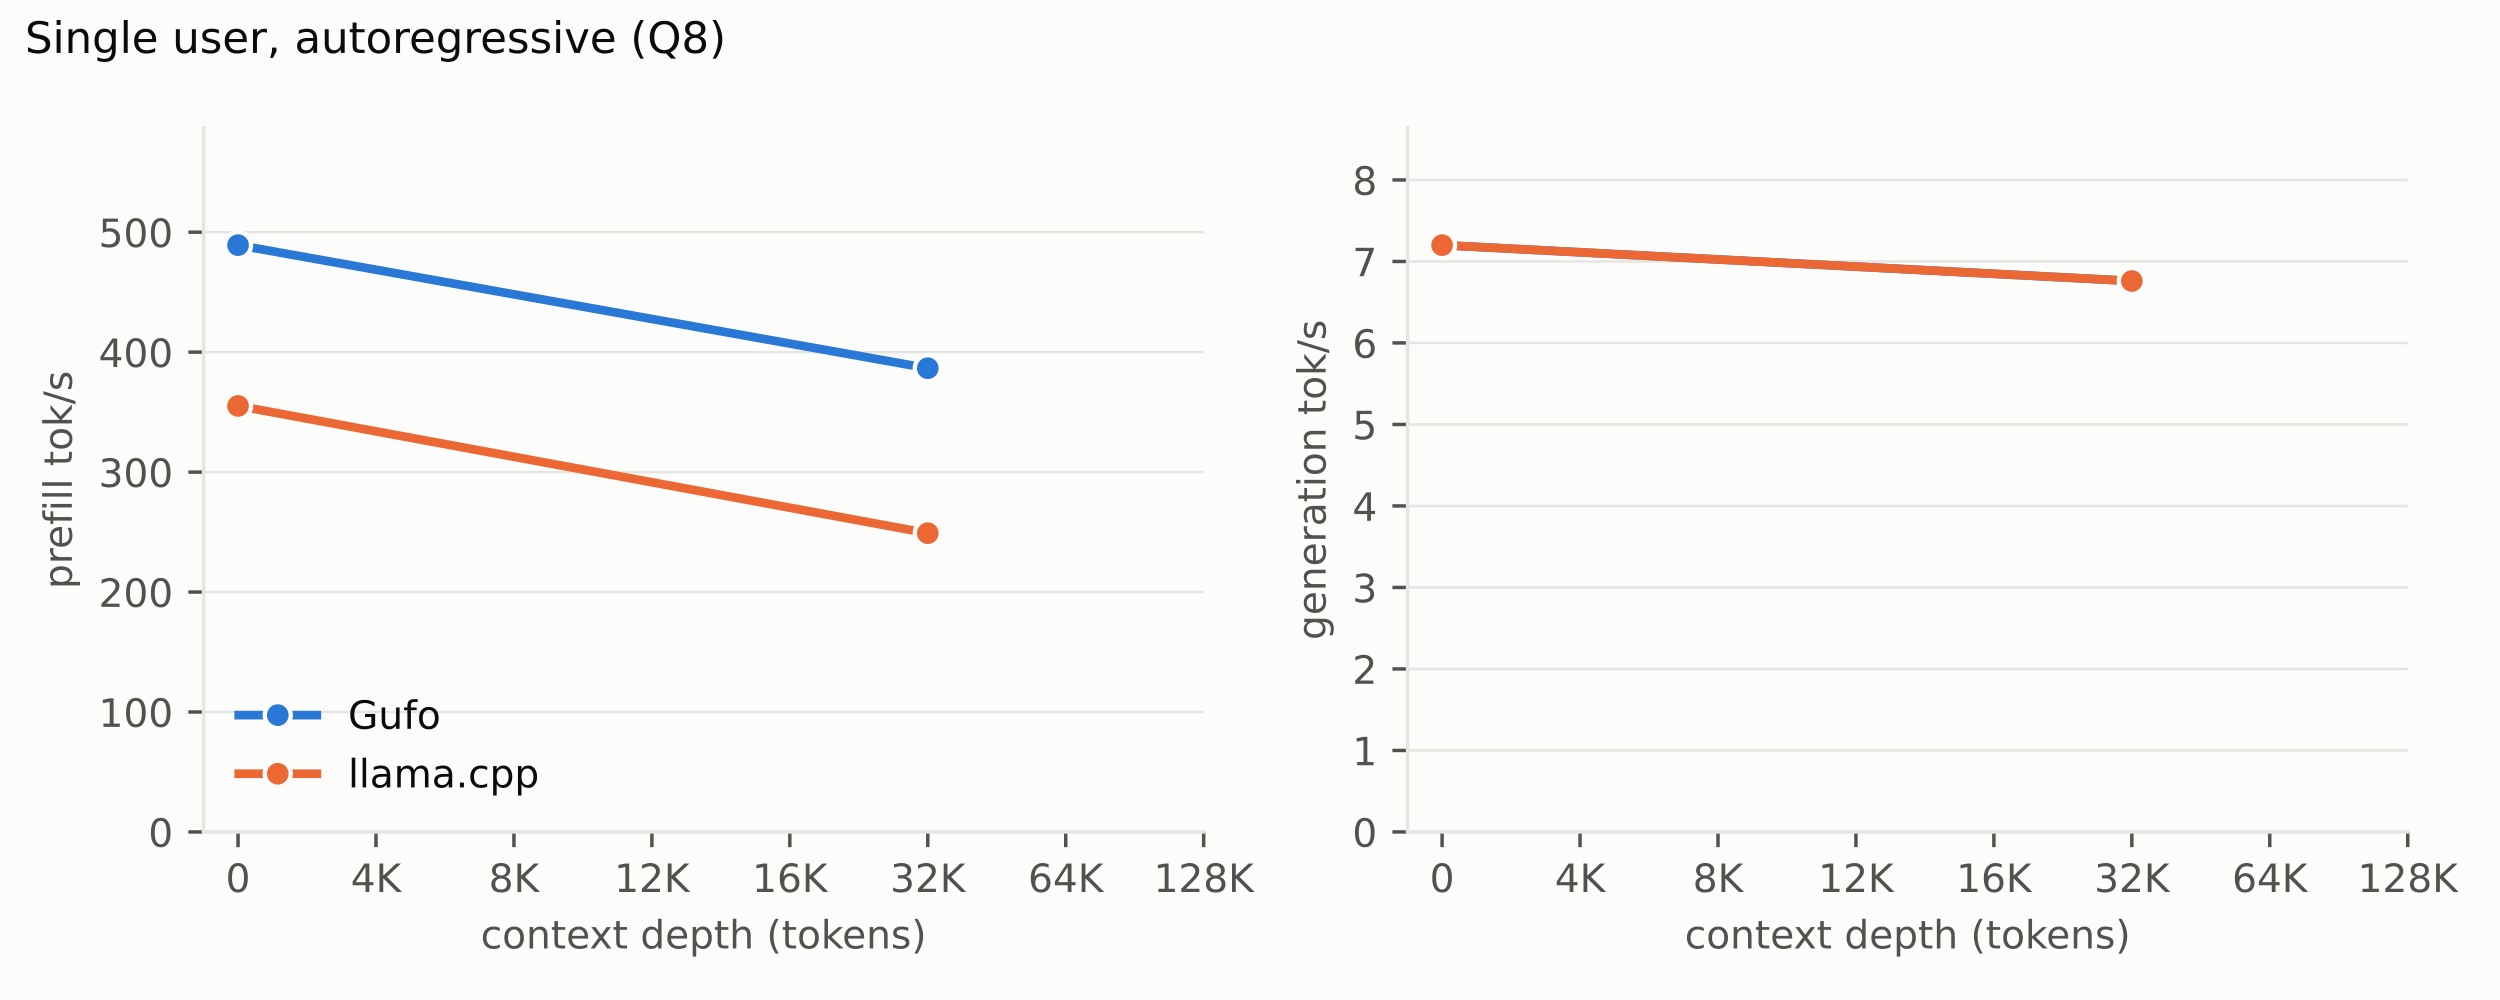
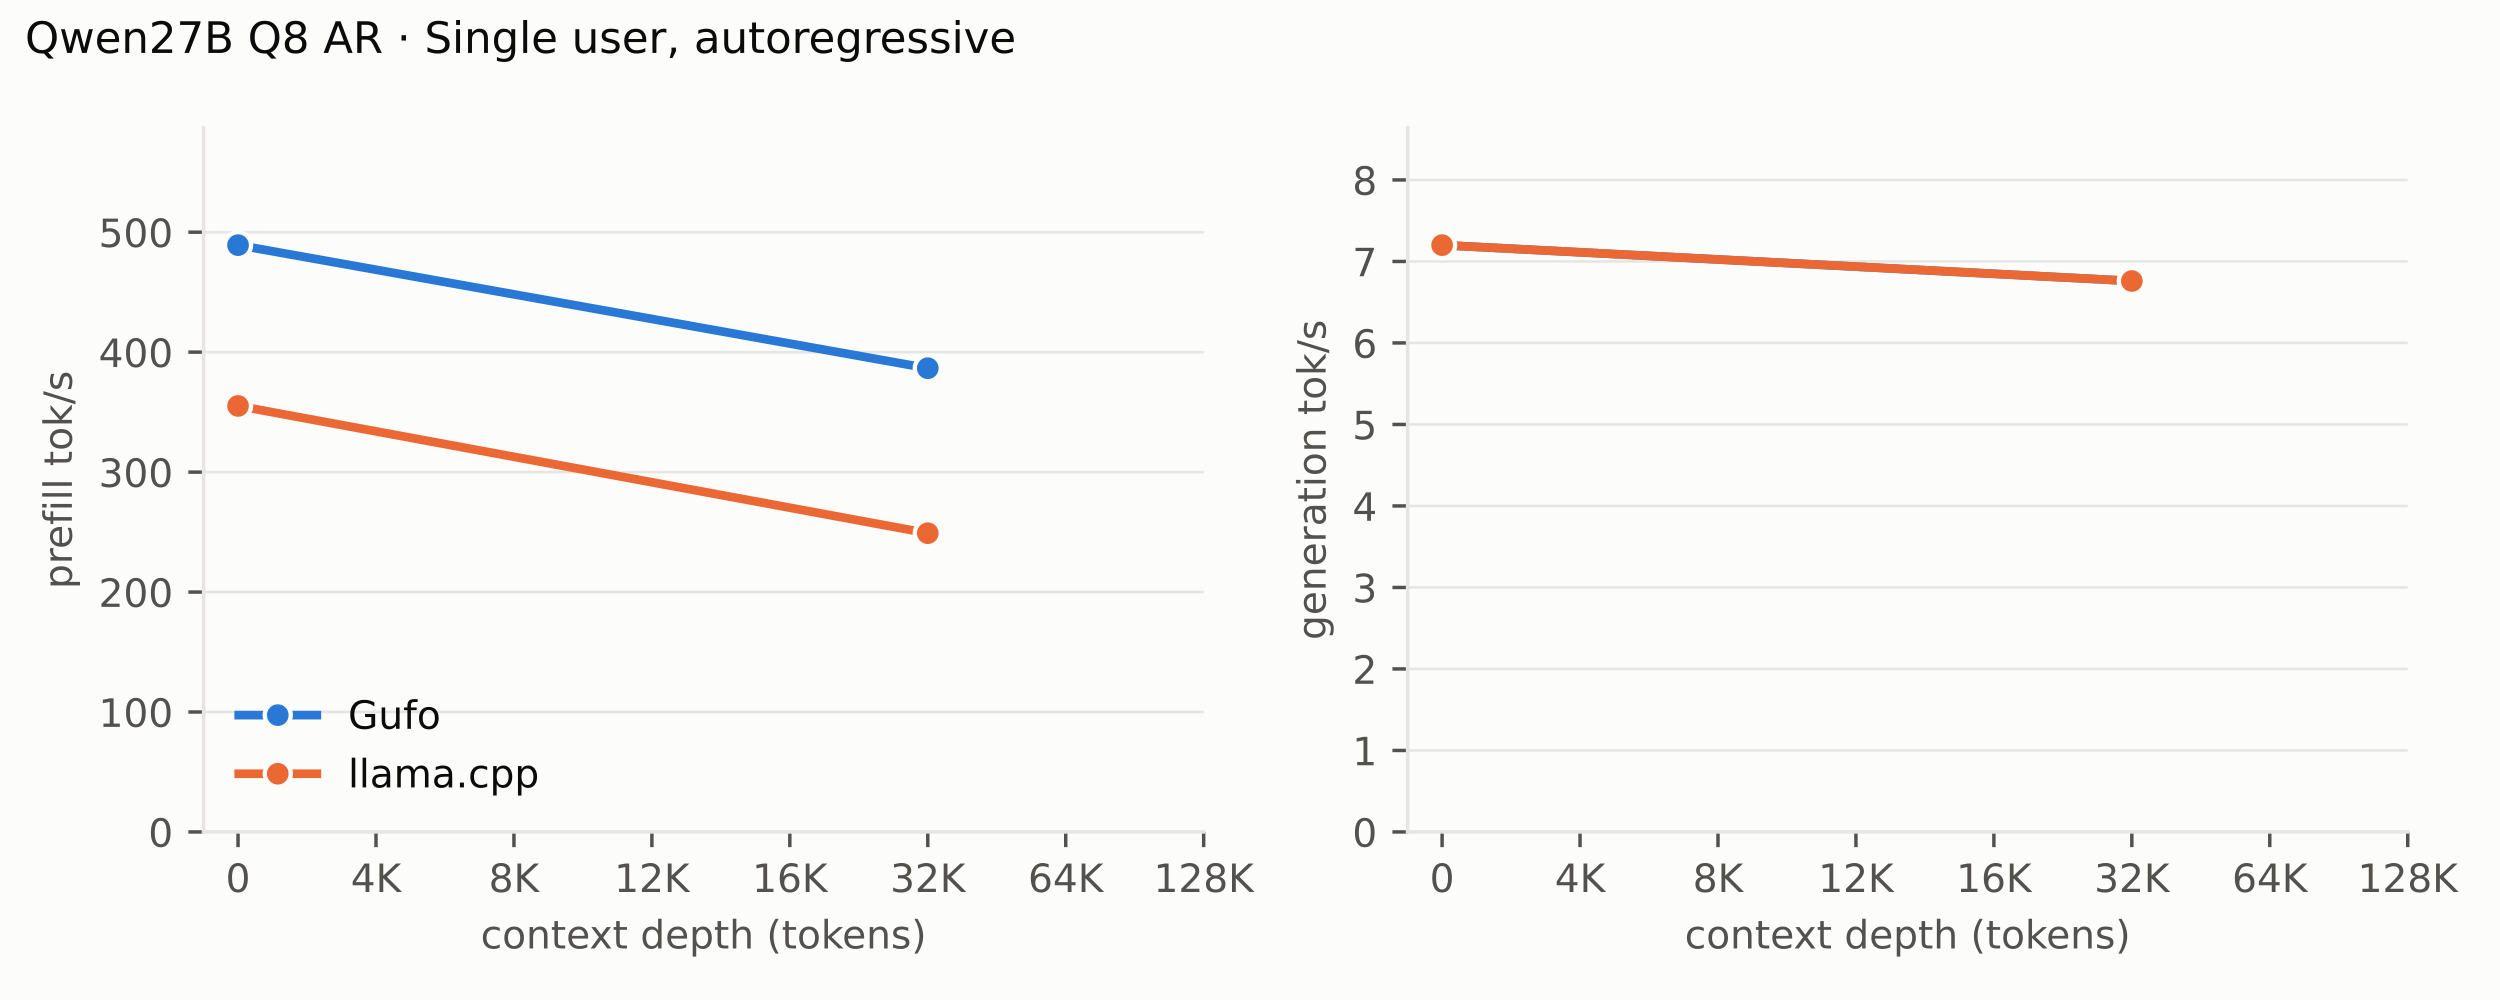
<svg xmlns="http://www.w3.org/2000/svg" xmlns:xlink="http://www.w3.org/1999/xlink" width="576pt" height="230.4pt" viewBox="0 0 576 230.4" version="1.1">
  <defs>
    <style type="text/css">*{stroke-linejoin: round; stroke-linecap: butt}</style>
  </defs>
  <g id="figure_1">
    <g id="patch_1">
      <path d="M 0 230.4 L 576 230.4 L 576 0 L 0 0 z " style="fill: #fcfcfb" />
    </g>
    <g id="axes_1">
      <g id="patch_2">
        <path d="M 46.899 191.679 L 277.326 191.679 L 277.326 29.441 L 46.899 29.441 z " style="fill: #fcfcfb" />
      </g>
      <g id="matplotlib.axis_1">
        <g id="xtick_1">
          <g id="line2d_1">
            <defs>
              <path id="m1ebf051f68" d="M 0 0 L 0 3.5 " style="stroke: #52514e; stroke-width: 0.8" />
            </defs>
            <g>
              <use xlink:href="#m1ebf051f68" x="54.845" y="191.679" style="fill: #52514e; stroke: #52514e; stroke-width: 0.8" />
            </g>
          </g>
          <g id="text_1">
            <text style="font-size: 9px; font-family: 'DejaVu Sans', 'Bitstream Vera Sans', 'Computer Modern Sans Serif', 'Lucida Grande', 'Verdana', 'Geneva', 'Lucid', 'Arial', 'Helvetica', 'Avant Garde', sans-serif; text-anchor: middle; fill: #52514e" x="54.845" y="205.517" transform="rotate(-0 54.84519 205.5172)">0</text>
          </g>
        </g>
        <g id="xtick_2">
          <g id="line2d_2">
            <g>
              <use xlink:href="#m1ebf051f68" x="86.628" y="191.679" style="fill: #52514e; stroke: #52514e; stroke-width: 0.8" />
            </g>
          </g>
          <g id="text_2">
            <text style="font-size: 9px; font-family: 'DejaVu Sans', 'Bitstream Vera Sans', 'Computer Modern Sans Serif', 'Lucida Grande', 'Verdana', 'Geneva', 'Lucid', 'Arial', 'Helvetica', 'Avant Garde', sans-serif; text-anchor: middle; fill: #52514e" x="86.628" y="205.517" transform="rotate(-0 86.62814 205.5172)">4K</text>
          </g>
        </g>
        <g id="xtick_3">
          <g id="line2d_3">
            <g>
              <use xlink:href="#m1ebf051f68" x="118.411" y="191.679" style="fill: #52514e; stroke: #52514e; stroke-width: 0.8" />
            </g>
          </g>
          <g id="text_3">
            <text style="font-size: 9px; font-family: 'DejaVu Sans', 'Bitstream Vera Sans', 'Computer Modern Sans Serif', 'Lucida Grande', 'Verdana', 'Geneva', 'Lucid', 'Arial', 'Helvetica', 'Avant Garde', sans-serif; text-anchor: middle; fill: #52514e" x="118.411" y="205.517" transform="rotate(-0 118.4111 205.5172)">8K</text>
          </g>
        </g>
        <g id="xtick_4">
          <g id="line2d_4">
            <g>
              <use xlink:href="#m1ebf051f68" x="150.194" y="191.679" style="fill: #52514e; stroke: #52514e; stroke-width: 0.8" />
            </g>
          </g>
          <g id="text_4">
            <text style="font-size: 9px; font-family: 'DejaVu Sans', 'Bitstream Vera Sans', 'Computer Modern Sans Serif', 'Lucida Grande', 'Verdana', 'Geneva', 'Lucid', 'Arial', 'Helvetica', 'Avant Garde', sans-serif; text-anchor: middle; fill: #52514e" x="150.194" y="205.517" transform="rotate(-0 150.194 205.5172)">12K</text>
          </g>
        </g>
        <g id="xtick_5">
          <g id="line2d_5">
            <g>
              <use xlink:href="#m1ebf051f68" x="181.977" y="191.679" style="fill: #52514e; stroke: #52514e; stroke-width: 0.8" />
            </g>
          </g>
          <g id="text_5">
            <text style="font-size: 9px; font-family: 'DejaVu Sans', 'Bitstream Vera Sans', 'Computer Modern Sans Serif', 'Lucida Grande', 'Verdana', 'Geneva', 'Lucid', 'Arial', 'Helvetica', 'Avant Garde', sans-serif; text-anchor: middle; fill: #52514e" x="181.977" y="205.517" transform="rotate(-0 181.977 205.5172)">16K</text>
          </g>
        </g>
        <g id="xtick_6">
          <g id="line2d_6">
            <g>
              <use xlink:href="#m1ebf051f68" x="213.76" y="191.679" style="fill: #52514e; stroke: #52514e; stroke-width: 0.8" />
            </g>
          </g>
          <g id="text_6">
            <text style="font-size: 9px; font-family: 'DejaVu Sans', 'Bitstream Vera Sans', 'Computer Modern Sans Serif', 'Lucida Grande', 'Verdana', 'Geneva', 'Lucid', 'Arial', 'Helvetica', 'Avant Garde', sans-serif; text-anchor: middle; fill: #52514e" x="213.76" y="205.517" transform="rotate(-0 213.76 205.5172)">32K</text>
          </g>
        </g>
        <g id="xtick_7">
          <g id="line2d_7">
            <g>
              <use xlink:href="#m1ebf051f68" x="245.543" y="191.679" style="fill: #52514e; stroke: #52514e; stroke-width: 0.8" />
            </g>
          </g>
          <g id="text_7">
            <text style="font-size: 9px; font-family: 'DejaVu Sans', 'Bitstream Vera Sans', 'Computer Modern Sans Serif', 'Lucida Grande', 'Verdana', 'Geneva', 'Lucid', 'Arial', 'Helvetica', 'Avant Garde', sans-serif; text-anchor: middle; fill: #52514e" x="245.543" y="205.517" transform="rotate(-0 245.5429 205.5172)">64K</text>
          </g>
        </g>
        <g id="xtick_8">
          <g id="line2d_8">
            <g>
              <use xlink:href="#m1ebf051f68" x="277.326" y="191.679" style="fill: #52514e; stroke: #52514e; stroke-width: 0.8" />
            </g>
          </g>
          <g id="text_8">
            <text style="font-size: 9px; font-family: 'DejaVu Sans', 'Bitstream Vera Sans', 'Computer Modern Sans Serif', 'Lucida Grande', 'Verdana', 'Geneva', 'Lucid', 'Arial', 'Helvetica', 'Avant Garde', sans-serif; text-anchor: middle; fill: #52514e" x="277.326" y="205.517" transform="rotate(-0 277.3259 205.5172)">128K</text>
          </g>
        </g>
        <g id="text_9">
          <text style="font-size: 9px; font-family: 'DejaVu Sans', 'Bitstream Vera Sans', 'Computer Modern Sans Serif', 'Lucida Grande', 'Verdana', 'Geneva', 'Lucid', 'Arial', 'Helvetica', 'Avant Garde', sans-serif; text-anchor: middle; fill: #52514e" x="162.113" y="218.518" transform="rotate(-0 162.1127 218.5179)">context depth (tokens)</text>
        </g>
      </g>
      <g id="matplotlib.axis_2">
        <g id="ytick_1">
          <g id="line2d_9">
            <path d="M 46.899 191.679 L 277.326 191.679 " clip-path="url(#pd876394976)" style="fill: none; stroke: #e6e5e1; stroke-width: 0.6; stroke-linecap: square" />
          </g>
          <g id="line2d_10">
            <defs>
              <path id="m680e5b1e24" d="M 0 0 L -3.5 0 " style="stroke: #52514e; stroke-width: 0.8" />
            </defs>
            <g>
              <use xlink:href="#m680e5b1e24" x="46.899" y="191.679" style="fill: #52514e; stroke: #52514e; stroke-width: 0.8" />
            </g>
          </g>
          <g id="text_10">
            <text style="font-size: 9px; font-family: 'DejaVu Sans', 'Bitstream Vera Sans', 'Computer Modern Sans Serif', 'Lucida Grande', 'Verdana', 'Geneva', 'Lucid', 'Arial', 'Helvetica', 'Avant Garde', sans-serif; text-anchor: end; fill: #52514e" x="39.899" y="195.098" transform="rotate(-0 39.89945 195.0982)">0</text>
          </g>
        </g>
        <g id="ytick_2">
          <g id="line2d_11">
            <path d="M 46.899 164.044 L 277.326 164.044 " clip-path="url(#pd876394976)" style="fill: none; stroke: #e6e5e1; stroke-width: 0.6; stroke-linecap: square" />
          </g>
          <g id="line2d_12">
            <g>
              <use xlink:href="#m680e5b1e24" x="46.899" y="164.044" style="fill: #52514e; stroke: #52514e; stroke-width: 0.8" />
            </g>
          </g>
          <g id="text_11">
            <text style="font-size: 9px; font-family: 'DejaVu Sans', 'Bitstream Vera Sans', 'Computer Modern Sans Serif', 'Lucida Grande', 'Verdana', 'Geneva', 'Lucid', 'Arial', 'Helvetica', 'Avant Garde', sans-serif; text-anchor: end; fill: #52514e" x="39.899" y="167.463" transform="rotate(-0 39.89945 167.4627)">100</text>
          </g>
        </g>
        <g id="ytick_3">
          <g id="line2d_13">
            <path d="M 46.899 136.408 L 277.326 136.408 " clip-path="url(#pd876394976)" style="fill: none; stroke: #e6e5e1; stroke-width: 0.6; stroke-linecap: square" />
          </g>
          <g id="line2d_14">
            <g>
              <use xlink:href="#m680e5b1e24" x="46.899" y="136.408" style="fill: #52514e; stroke: #52514e; stroke-width: 0.8" />
            </g>
          </g>
          <g id="text_12">
            <text style="font-size: 9px; font-family: 'DejaVu Sans', 'Bitstream Vera Sans', 'Computer Modern Sans Serif', 'Lucida Grande', 'Verdana', 'Geneva', 'Lucid', 'Arial', 'Helvetica', 'Avant Garde', sans-serif; text-anchor: end; fill: #52514e" x="39.899" y="139.827" transform="rotate(-0 39.89945 139.8271)">200</text>
          </g>
        </g>
        <g id="ytick_4">
          <g id="line2d_15">
            <path d="M 46.899 108.773 L 277.326 108.773 " clip-path="url(#pd876394976)" style="fill: none; stroke: #e6e5e1; stroke-width: 0.6; stroke-linecap: square" />
          </g>
          <g id="line2d_16">
            <g>
              <use xlink:href="#m680e5b1e24" x="46.899" y="108.773" style="fill: #52514e; stroke: #52514e; stroke-width: 0.8" />
            </g>
          </g>
          <g id="text_13">
            <text style="font-size: 9px; font-family: 'DejaVu Sans', 'Bitstream Vera Sans', 'Computer Modern Sans Serif', 'Lucida Grande', 'Verdana', 'Geneva', 'Lucid', 'Arial', 'Helvetica', 'Avant Garde', sans-serif; text-anchor: end; fill: #52514e" x="39.899" y="112.192" transform="rotate(-0 39.89945 112.1915)">300</text>
          </g>
        </g>
        <g id="ytick_5">
          <g id="line2d_17">
            <path d="M 46.899 81.137 L 277.326 81.137 " clip-path="url(#pd876394976)" style="fill: none; stroke: #e6e5e1; stroke-width: 0.6; stroke-linecap: square" />
          </g>
          <g id="line2d_18">
            <g>
              <use xlink:href="#m680e5b1e24" x="46.899" y="81.137" style="fill: #52514e; stroke: #52514e; stroke-width: 0.8" />
            </g>
          </g>
          <g id="text_14">
            <text style="font-size: 9px; font-family: 'DejaVu Sans', 'Bitstream Vera Sans', 'Computer Modern Sans Serif', 'Lucida Grande', 'Verdana', 'Geneva', 'Lucid', 'Arial', 'Helvetica', 'Avant Garde', sans-serif; text-anchor: end; fill: #52514e" x="39.899" y="84.556" transform="rotate(-0 39.89945 84.55594)">400</text>
          </g>
        </g>
        <g id="ytick_6">
          <g id="line2d_19">
            <path d="M 46.899 53.501 L 277.326 53.501 " clip-path="url(#pd876394976)" style="fill: none; stroke: #e6e5e1; stroke-width: 0.6; stroke-linecap: square" />
          </g>
          <g id="line2d_20">
            <g>
              <use xlink:href="#m680e5b1e24" x="46.899" y="53.501" style="fill: #52514e; stroke: #52514e; stroke-width: 0.8" />
            </g>
          </g>
          <g id="text_15">
            <text style="font-size: 9px; font-family: 'DejaVu Sans', 'Bitstream Vera Sans', 'Computer Modern Sans Serif', 'Lucida Grande', 'Verdana', 'Geneva', 'Lucid', 'Arial', 'Helvetica', 'Avant Garde', sans-serif; text-anchor: end; fill: #52514e" x="39.899" y="56.92" transform="rotate(-0 39.89945 56.92036)">500</text>
          </g>
        </g>
        <g id="text_16">
          <text style="font-size: 9px; font-family: 'DejaVu Sans', 'Bitstream Vera Sans', 'Computer Modern Sans Serif', 'Lucida Grande', 'Verdana', 'Geneva', 'Lucid', 'Arial', 'Helvetica', 'Avant Garde', sans-serif; text-anchor: middle; fill: #52514e" x="16.559" y="110.56" transform="rotate(-90 16.55859 110.56)">prefill tok/s</text>
        </g>
      </g>
      <g id="line2d_21">
        <path d="M 54.845 56.481 L 213.76 84.837 " clip-path="url(#pd876394976)" style="fill: none; stroke: #2a78d6; stroke-width: 2; stroke-linecap: square" />
        <defs>
          <path id="m91930ba968" d="M 0 3 C 0.796 3 1.559 2.684 2.121 2.121 C 2.684 1.559 3 0.796 3 0 C 3 -0.796 2.684 -1.559 2.121 -2.121 C 1.559 -2.684 0.796 -3 0 -3 C -0.796 -3 -1.559 -2.684 -2.121 -2.121 C -2.684 -1.559 -3 -0.796 -3 0 C -3 0.796 -2.684 1.559 -2.121 2.121 C -1.559 2.684 -0.796 3 0 3 z " style="stroke: #fcfcfb" />
        </defs>
        <g clip-path="url(#pd876394976)">
          <use xlink:href="#m91930ba968" x="54.845" y="56.481" style="fill: #2a78d6; stroke: #fcfcfb" />
          <use xlink:href="#m91930ba968" x="213.76" y="84.837" style="fill: #2a78d6; stroke: #fcfcfb" />
        </g>
      </g>
      <g id="line2d_22">
        <path d="M 54.845 93.526 L 213.76 122.847 " clip-path="url(#pd876394976)" style="fill: none; stroke: #eb6834; stroke-width: 2; stroke-linecap: square" />
        <defs>
          <path id="ma0614988b8" d="M 0 3 C 0.796 3 1.559 2.684 2.121 2.121 C 2.684 1.559 3 0.796 3 0 C 3 -0.796 2.684 -1.559 2.121 -2.121 C 1.559 -2.684 0.796 -3 0 -3 C -0.796 -3 -1.559 -2.684 -2.121 -2.121 C -2.684 -1.559 -3 -0.796 -3 0 C -3 0.796 -2.684 1.559 -2.121 2.121 C -1.559 2.684 -0.796 3 0 3 z " style="stroke: #fcfcfb" />
        </defs>
        <g clip-path="url(#pd876394976)">
          <use xlink:href="#ma0614988b8" x="54.845" y="93.526" style="fill: #eb6834; stroke: #fcfcfb" />
          <use xlink:href="#ma0614988b8" x="213.76" y="122.847" style="fill: #eb6834; stroke: #fcfcfb" />
        </g>
      </g>
      <g id="patch_3">
        <path d="M 46.899 191.679 L 46.899 29.441 " style="fill: none; stroke: #e6e5e1; stroke-width: 0.8; stroke-linejoin: miter; stroke-linecap: square" />
      </g>
      <g id="patch_4">
        <path d="M 46.899 191.679 L 277.326 191.679 " style="fill: none; stroke: #e6e5e1; stroke-width: 0.8; stroke-linejoin: miter; stroke-linecap: square" />
      </g>
      <g id="legend_1">
        <g id="line2d_23">
          <path d="M 54.999 164.766 L 63.999 164.766 L 72.999 164.766 " style="fill: none; stroke: #2a78d6; stroke-width: 2; stroke-linecap: square" />
          <g>
            <use xlink:href="#m91930ba968" x="63.999" y="164.766" style="fill: #2a78d6; stroke: #fcfcfb" />
          </g>
        </g>
        <g id="text_17">
          <text style="font-size: 9px; font-family: 'DejaVu Sans', 'Bitstream Vera Sans', 'Computer Modern Sans Serif', 'Lucida Grande', 'Verdana', 'Geneva', 'Lucid', 'Arial', 'Helvetica', 'Avant Garde', sans-serif; text-anchor: start; fill: #0b0b0b" x="80.199" y="167.916" transform="rotate(-0 80.19945 167.9165)">Gufo</text>
        </g>
        <g id="line2d_24">
          <path d="M 54.999 178.267 L 63.999 178.267 L 72.999 178.267 " style="fill: none; stroke: #eb6834; stroke-width: 2; stroke-linecap: square" />
          <g>
            <use xlink:href="#ma0614988b8" x="63.999" y="178.267" style="fill: #eb6834; stroke: #fcfcfb" />
          </g>
        </g>
        <g id="text_18">
          <text style="font-size: 9px; font-family: 'DejaVu Sans', 'Bitstream Vera Sans', 'Computer Modern Sans Serif', 'Lucida Grande', 'Verdana', 'Geneva', 'Lucid', 'Arial', 'Helvetica', 'Avant Garde', sans-serif; text-anchor: start; fill: #0b0b0b" x="80.199" y="181.417" transform="rotate(-0 80.19945 181.4172)">llama.cpp</text>
        </g>
      </g>
    </g>
    <g id="axes_2">
      <g id="patch_5">
        <path d="M 324.313 191.679 L 554.74 191.679 L 554.74 29.441 L 324.313 29.441 z " style="fill: #fcfcfb" />
      </g>
      <g id="matplotlib.axis_3">
        <g id="xtick_9">
          <g id="line2d_25">
            <g>
              <use xlink:href="#m1ebf051f68" x="332.259" y="191.679" style="fill: #52514e; stroke: #52514e; stroke-width: 0.8" />
            </g>
          </g>
          <g id="text_19">
            <text style="font-size: 9px; font-family: 'DejaVu Sans', 'Bitstream Vera Sans', 'Computer Modern Sans Serif', 'Lucida Grande', 'Verdana', 'Geneva', 'Lucid', 'Arial', 'Helvetica', 'Avant Garde', sans-serif; text-anchor: middle; fill: #52514e" x="332.259" y="205.517" transform="rotate(-0 332.2589 205.5172)">0</text>
          </g>
        </g>
        <g id="xtick_10">
          <g id="line2d_26">
            <g>
              <use xlink:href="#m1ebf051f68" x="364.042" y="191.679" style="fill: #52514e; stroke: #52514e; stroke-width: 0.8" />
            </g>
          </g>
          <g id="text_20">
            <text style="font-size: 9px; font-family: 'DejaVu Sans', 'Bitstream Vera Sans', 'Computer Modern Sans Serif', 'Lucida Grande', 'Verdana', 'Geneva', 'Lucid', 'Arial', 'Helvetica', 'Avant Garde', sans-serif; text-anchor: middle; fill: #52514e" x="364.042" y="205.517" transform="rotate(-0 364.0419 205.5172)">4K</text>
          </g>
        </g>
        <g id="xtick_11">
          <g id="line2d_27">
            <g>
              <use xlink:href="#m1ebf051f68" x="395.825" y="191.679" style="fill: #52514e; stroke: #52514e; stroke-width: 0.8" />
            </g>
          </g>
          <g id="text_21">
            <text style="font-size: 9px; font-family: 'DejaVu Sans', 'Bitstream Vera Sans', 'Computer Modern Sans Serif', 'Lucida Grande', 'Verdana', 'Geneva', 'Lucid', 'Arial', 'Helvetica', 'Avant Garde', sans-serif; text-anchor: middle; fill: #52514e" x="395.825" y="205.517" transform="rotate(-0 395.8248 205.5172)">8K</text>
          </g>
        </g>
        <g id="xtick_12">
          <g id="line2d_28">
            <g>
              <use xlink:href="#m1ebf051f68" x="427.608" y="191.679" style="fill: #52514e; stroke: #52514e; stroke-width: 0.8" />
            </g>
          </g>
          <g id="text_22">
            <text style="font-size: 9px; font-family: 'DejaVu Sans', 'Bitstream Vera Sans', 'Computer Modern Sans Serif', 'Lucida Grande', 'Verdana', 'Geneva', 'Lucid', 'Arial', 'Helvetica', 'Avant Garde', sans-serif; text-anchor: middle; fill: #52514e" x="427.608" y="205.517" transform="rotate(-0 427.6078 205.5172)">12K</text>
          </g>
        </g>
        <g id="xtick_13">
          <g id="line2d_29">
            <g>
              <use xlink:href="#m1ebf051f68" x="459.391" y="191.679" style="fill: #52514e; stroke: #52514e; stroke-width: 0.8" />
            </g>
          </g>
          <g id="text_23">
            <text style="font-size: 9px; font-family: 'DejaVu Sans', 'Bitstream Vera Sans', 'Computer Modern Sans Serif', 'Lucida Grande', 'Verdana', 'Geneva', 'Lucid', 'Arial', 'Helvetica', 'Avant Garde', sans-serif; text-anchor: middle; fill: #52514e" x="459.391" y="205.517" transform="rotate(-0 459.3908 205.5172)">16K</text>
          </g>
        </g>
        <g id="xtick_14">
          <g id="line2d_30">
            <g>
              <use xlink:href="#m1ebf051f68" x="491.174" y="191.679" style="fill: #52514e; stroke: #52514e; stroke-width: 0.8" />
            </g>
          </g>
          <g id="text_24">
            <text style="font-size: 9px; font-family: 'DejaVu Sans', 'Bitstream Vera Sans', 'Computer Modern Sans Serif', 'Lucida Grande', 'Verdana', 'Geneva', 'Lucid', 'Arial', 'Helvetica', 'Avant Garde', sans-serif; text-anchor: middle; fill: #52514e" x="491.174" y="205.517" transform="rotate(-0 491.1737 205.5172)">32K</text>
          </g>
        </g>
        <g id="xtick_15">
          <g id="line2d_31">
            <g>
              <use xlink:href="#m1ebf051f68" x="522.957" y="191.679" style="fill: #52514e; stroke: #52514e; stroke-width: 0.8" />
            </g>
          </g>
          <g id="text_25">
            <text style="font-size: 9px; font-family: 'DejaVu Sans', 'Bitstream Vera Sans', 'Computer Modern Sans Serif', 'Lucida Grande', 'Verdana', 'Geneva', 'Lucid', 'Arial', 'Helvetica', 'Avant Garde', sans-serif; text-anchor: middle; fill: #52514e" x="522.957" y="205.517" transform="rotate(-0 522.9567 205.5172)">64K</text>
          </g>
        </g>
        <g id="xtick_16">
          <g id="line2d_32">
            <g>
              <use xlink:href="#m1ebf051f68" x="554.74" y="191.679" style="fill: #52514e; stroke: #52514e; stroke-width: 0.8" />
            </g>
          </g>
          <g id="text_26">
            <text style="font-size: 9px; font-family: 'DejaVu Sans', 'Bitstream Vera Sans', 'Computer Modern Sans Serif', 'Lucida Grande', 'Verdana', 'Geneva', 'Lucid', 'Arial', 'Helvetica', 'Avant Garde', sans-serif; text-anchor: middle; fill: #52514e" x="554.74" y="205.517" transform="rotate(-0 554.7396 205.5172)">128K</text>
          </g>
        </g>
        <g id="text_27">
          <text style="font-size: 9px; font-family: 'DejaVu Sans', 'Bitstream Vera Sans', 'Computer Modern Sans Serif', 'Lucida Grande', 'Verdana', 'Geneva', 'Lucid', 'Arial', 'Helvetica', 'Avant Garde', sans-serif; text-anchor: middle; fill: #52514e" x="439.526" y="218.518" transform="rotate(-0 439.5264 218.5179)">context depth (tokens)</text>
        </g>
      </g>
      <g id="matplotlib.axis_4">
        <g id="ytick_7">
          <g id="line2d_33">
            <path d="M 324.313 191.679 L 554.74 191.679 " clip-path="url(#pa3b295da22)" style="fill: none; stroke: #e6e5e1; stroke-width: 0.6; stroke-linecap: square" />
          </g>
          <g id="line2d_34">
            <g>
              <use xlink:href="#m680e5b1e24" x="324.313" y="191.679" style="fill: #52514e; stroke: #52514e; stroke-width: 0.8" />
            </g>
          </g>
          <g id="text_28">
            <text style="font-size: 9px; font-family: 'DejaVu Sans', 'Bitstream Vera Sans', 'Computer Modern Sans Serif', 'Lucida Grande', 'Verdana', 'Geneva', 'Lucid', 'Arial', 'Helvetica', 'Avant Garde', sans-serif; text-anchor: end; fill: #52514e" x="317.313" y="195.098" transform="rotate(-0 317.3132 195.0982)">0</text>
          </g>
        </g>
        <g id="ytick_8">
          <g id="line2d_35">
            <path d="M 324.313 172.902 L 554.74 172.902 " clip-path="url(#pa3b295da22)" style="fill: none; stroke: #e6e5e1; stroke-width: 0.6; stroke-linecap: square" />
          </g>
          <g id="line2d_36">
            <g>
              <use xlink:href="#m680e5b1e24" x="324.313" y="172.902" style="fill: #52514e; stroke: #52514e; stroke-width: 0.8" />
            </g>
          </g>
          <g id="text_29">
            <text style="font-size: 9px; font-family: 'DejaVu Sans', 'Bitstream Vera Sans', 'Computer Modern Sans Serif', 'Lucida Grande', 'Verdana', 'Geneva', 'Lucid', 'Arial', 'Helvetica', 'Avant Garde', sans-serif; text-anchor: end; fill: #52514e" x="317.313" y="176.321" transform="rotate(-0 317.3132 176.3206)">1</text>
          </g>
        </g>
        <g id="ytick_9">
          <g id="line2d_37">
            <path d="M 324.313 154.124 L 554.74 154.124 " clip-path="url(#pa3b295da22)" style="fill: none; stroke: #e6e5e1; stroke-width: 0.6; stroke-linecap: square" />
          </g>
          <g id="line2d_38">
            <g>
              <use xlink:href="#m680e5b1e24" x="324.313" y="154.124" style="fill: #52514e; stroke: #52514e; stroke-width: 0.8" />
            </g>
          </g>
          <g id="text_30">
            <text style="font-size: 9px; font-family: 'DejaVu Sans', 'Bitstream Vera Sans', 'Computer Modern Sans Serif', 'Lucida Grande', 'Verdana', 'Geneva', 'Lucid', 'Arial', 'Helvetica', 'Avant Garde', sans-serif; text-anchor: end; fill: #52514e" x="317.313" y="157.543" transform="rotate(-0 317.3132 157.543)">2</text>
          </g>
        </g>
        <g id="ytick_10">
          <g id="line2d_39">
            <path d="M 324.313 135.346 L 554.74 135.346 " clip-path="url(#pa3b295da22)" style="fill: none; stroke: #e6e5e1; stroke-width: 0.6; stroke-linecap: square" />
          </g>
          <g id="line2d_40">
            <g>
              <use xlink:href="#m680e5b1e24" x="324.313" y="135.346" style="fill: #52514e; stroke: #52514e; stroke-width: 0.8" />
            </g>
          </g>
          <g id="text_31">
            <text style="font-size: 9px; font-family: 'DejaVu Sans', 'Bitstream Vera Sans', 'Computer Modern Sans Serif', 'Lucida Grande', 'Verdana', 'Geneva', 'Lucid', 'Arial', 'Helvetica', 'Avant Garde', sans-serif; text-anchor: end; fill: #52514e" x="317.313" y="138.765" transform="rotate(-0 317.3132 138.7654)">3</text>
          </g>
        </g>
        <g id="ytick_11">
          <g id="line2d_41">
            <path d="M 324.313 116.569 L 554.74 116.569 " clip-path="url(#pa3b295da22)" style="fill: none; stroke: #e6e5e1; stroke-width: 0.6; stroke-linecap: square" />
          </g>
          <g id="line2d_42">
            <g>
              <use xlink:href="#m680e5b1e24" x="324.313" y="116.569" style="fill: #52514e; stroke: #52514e; stroke-width: 0.8" />
            </g>
          </g>
          <g id="text_32">
            <text style="font-size: 9px; font-family: 'DejaVu Sans', 'Bitstream Vera Sans', 'Computer Modern Sans Serif', 'Lucida Grande', 'Verdana', 'Geneva', 'Lucid', 'Arial', 'Helvetica', 'Avant Garde', sans-serif; text-anchor: end; fill: #52514e" x="317.313" y="119.988" transform="rotate(-0 317.3132 119.9878)">4</text>
          </g>
        </g>
        <g id="ytick_12">
          <g id="line2d_43">
            <path d="M 324.313 97.791 L 554.74 97.791 " clip-path="url(#pa3b295da22)" style="fill: none; stroke: #e6e5e1; stroke-width: 0.6; stroke-linecap: square" />
          </g>
          <g id="line2d_44">
            <g>
              <use xlink:href="#m680e5b1e24" x="324.313" y="97.791" style="fill: #52514e; stroke: #52514e; stroke-width: 0.8" />
            </g>
          </g>
          <g id="text_33">
            <text style="font-size: 9px; font-family: 'DejaVu Sans', 'Bitstream Vera Sans', 'Computer Modern Sans Serif', 'Lucida Grande', 'Verdana', 'Geneva', 'Lucid', 'Arial', 'Helvetica', 'Avant Garde', sans-serif; text-anchor: end; fill: #52514e" x="317.313" y="101.21" transform="rotate(-0 317.3132 101.2102)">5</text>
          </g>
        </g>
        <g id="ytick_13">
          <g id="line2d_45">
            <path d="M 324.313 79.014 L 554.74 79.014 " clip-path="url(#pa3b295da22)" style="fill: none; stroke: #e6e5e1; stroke-width: 0.6; stroke-linecap: square" />
          </g>
          <g id="line2d_46">
            <g>
              <use xlink:href="#m680e5b1e24" x="324.313" y="79.014" style="fill: #52514e; stroke: #52514e; stroke-width: 0.8" />
            </g>
          </g>
          <g id="text_34">
            <text style="font-size: 9px; font-family: 'DejaVu Sans', 'Bitstream Vera Sans', 'Computer Modern Sans Serif', 'Lucida Grande', 'Verdana', 'Geneva', 'Lucid', 'Arial', 'Helvetica', 'Avant Garde', sans-serif; text-anchor: end; fill: #52514e" x="317.313" y="82.433" transform="rotate(-0 317.3132 82.43261)">6</text>
          </g>
        </g>
        <g id="ytick_14">
          <g id="line2d_47">
            <path d="M 324.313 60.236 L 554.74 60.236 " clip-path="url(#pa3b295da22)" style="fill: none; stroke: #e6e5e1; stroke-width: 0.6; stroke-linecap: square" />
          </g>
          <g id="line2d_48">
            <g>
              <use xlink:href="#m680e5b1e24" x="324.313" y="60.236" style="fill: #52514e; stroke: #52514e; stroke-width: 0.8" />
            </g>
          </g>
          <g id="text_35">
            <text style="font-size: 9px; font-family: 'DejaVu Sans', 'Bitstream Vera Sans', 'Computer Modern Sans Serif', 'Lucida Grande', 'Verdana', 'Geneva', 'Lucid', 'Arial', 'Helvetica', 'Avant Garde', sans-serif; text-anchor: end; fill: #52514e" x="317.313" y="63.655" transform="rotate(-0 317.3132 63.655)">7</text>
          </g>
        </g>
        <g id="ytick_15">
          <g id="line2d_49">
            <path d="M 324.313 41.458 L 554.74 41.458 " clip-path="url(#pa3b295da22)" style="fill: none; stroke: #e6e5e1; stroke-width: 0.6; stroke-linecap: square" />
          </g>
          <g id="line2d_50">
            <g>
              <use xlink:href="#m680e5b1e24" x="324.313" y="41.458" style="fill: #52514e; stroke: #52514e; stroke-width: 0.8" />
            </g>
          </g>
          <g id="text_36">
            <text style="font-size: 9px; font-family: 'DejaVu Sans', 'Bitstream Vera Sans', 'Computer Modern Sans Serif', 'Lucida Grande', 'Verdana', 'Geneva', 'Lucid', 'Arial', 'Helvetica', 'Avant Garde', sans-serif; text-anchor: end; fill: #52514e" x="317.313" y="44.877" transform="rotate(-0 317.3132 44.87739)">8</text>
          </g>
        </g>
        <g id="text_37">
          <text style="font-size: 9px; font-family: 'DejaVu Sans', 'Bitstream Vera Sans', 'Computer Modern Sans Serif', 'Lucida Grande', 'Verdana', 'Geneva', 'Lucid', 'Arial', 'Helvetica', 'Avant Garde', sans-serif; text-anchor: middle; fill: #52514e" x="305.425" y="110.56" transform="rotate(-90 305.4248 110.56)">generation tok/s</text>
        </g>
      </g>
      <g id="line2d_51">
        <path d="M 332.259 56.481 L 491.174 64.743 " clip-path="url(#pa3b295da22)" style="fill: none; stroke: #2a78d6; stroke-width: 2; stroke-linecap: square" />
        <g clip-path="url(#pa3b295da22)">
          <use xlink:href="#m91930ba968" x="332.259" y="56.481" style="fill: #2a78d6; stroke: #fcfcfb" />
          <use xlink:href="#m91930ba968" x="491.174" y="64.743" style="fill: #2a78d6; stroke: #fcfcfb" />
        </g>
      </g>
      <g id="line2d_52">
        <path d="M 332.259 56.481 L 491.174 64.743 " clip-path="url(#pa3b295da22)" style="fill: none; stroke: #eb6834; stroke-width: 2; stroke-linecap: square" />
        <g clip-path="url(#pa3b295da22)">
          <use xlink:href="#ma0614988b8" x="332.259" y="56.481" style="fill: #eb6834; stroke: #fcfcfb" />
          <use xlink:href="#ma0614988b8" x="491.174" y="64.743" style="fill: #eb6834; stroke: #fcfcfb" />
        </g>
      </g>
      <g id="patch_6">
        <path d="M 324.313 191.679 L 324.313 29.441 " style="fill: none; stroke: #e6e5e1; stroke-width: 0.8; stroke-linejoin: miter; stroke-linecap: square" />
      </g>
      <g id="patch_7">
        <path d="M 324.313 191.679 L 554.74 191.679 " style="fill: none; stroke: #e6e5e1; stroke-width: 0.8; stroke-linejoin: miter; stroke-linecap: square" />
      </g>
    </g>
    <g id="text_38">
-       <text style="font-size: 10px; font-family: 'DejaVu Sans', 'Bitstream Vera Sans', 'Computer Modern Sans Serif', 'Lucida Grande', 'Verdana', 'Geneva', 'Lucid', 'Arial', 'Helvetica', 'Avant Garde', sans-serif; text-anchor: start; fill: #0b0b0b" x="5.76" y="12.206" transform="rotate(-0 5.76 12.20644)">Single user, autoregressive (Q8)</text>
+       <text style="font-size: 10px; font-family: 'DejaVu Sans', 'Bitstream Vera Sans', 'Computer Modern Sans Serif', 'Lucida Grande', 'Verdana', 'Geneva', 'Lucid', 'Arial', 'Helvetica', 'Avant Garde', sans-serif; text-anchor: start; fill: #0b0b0b" x="5.76" y="12.206" transform="rotate(-0 5.76 12.20644)">Qwen27B Q8 AR · Single user, autoregressive</text>
    </g>
  </g>
  <defs>
    <clipPath id="pd876394976">
      <rect x="46.899" y="29.441" width="230.426" height="162.239" />
    </clipPath>
    <clipPath id="pa3b295da22">
      <rect x="324.313" y="29.441" width="230.426" height="162.239" />
    </clipPath>
  </defs>
</svg>
